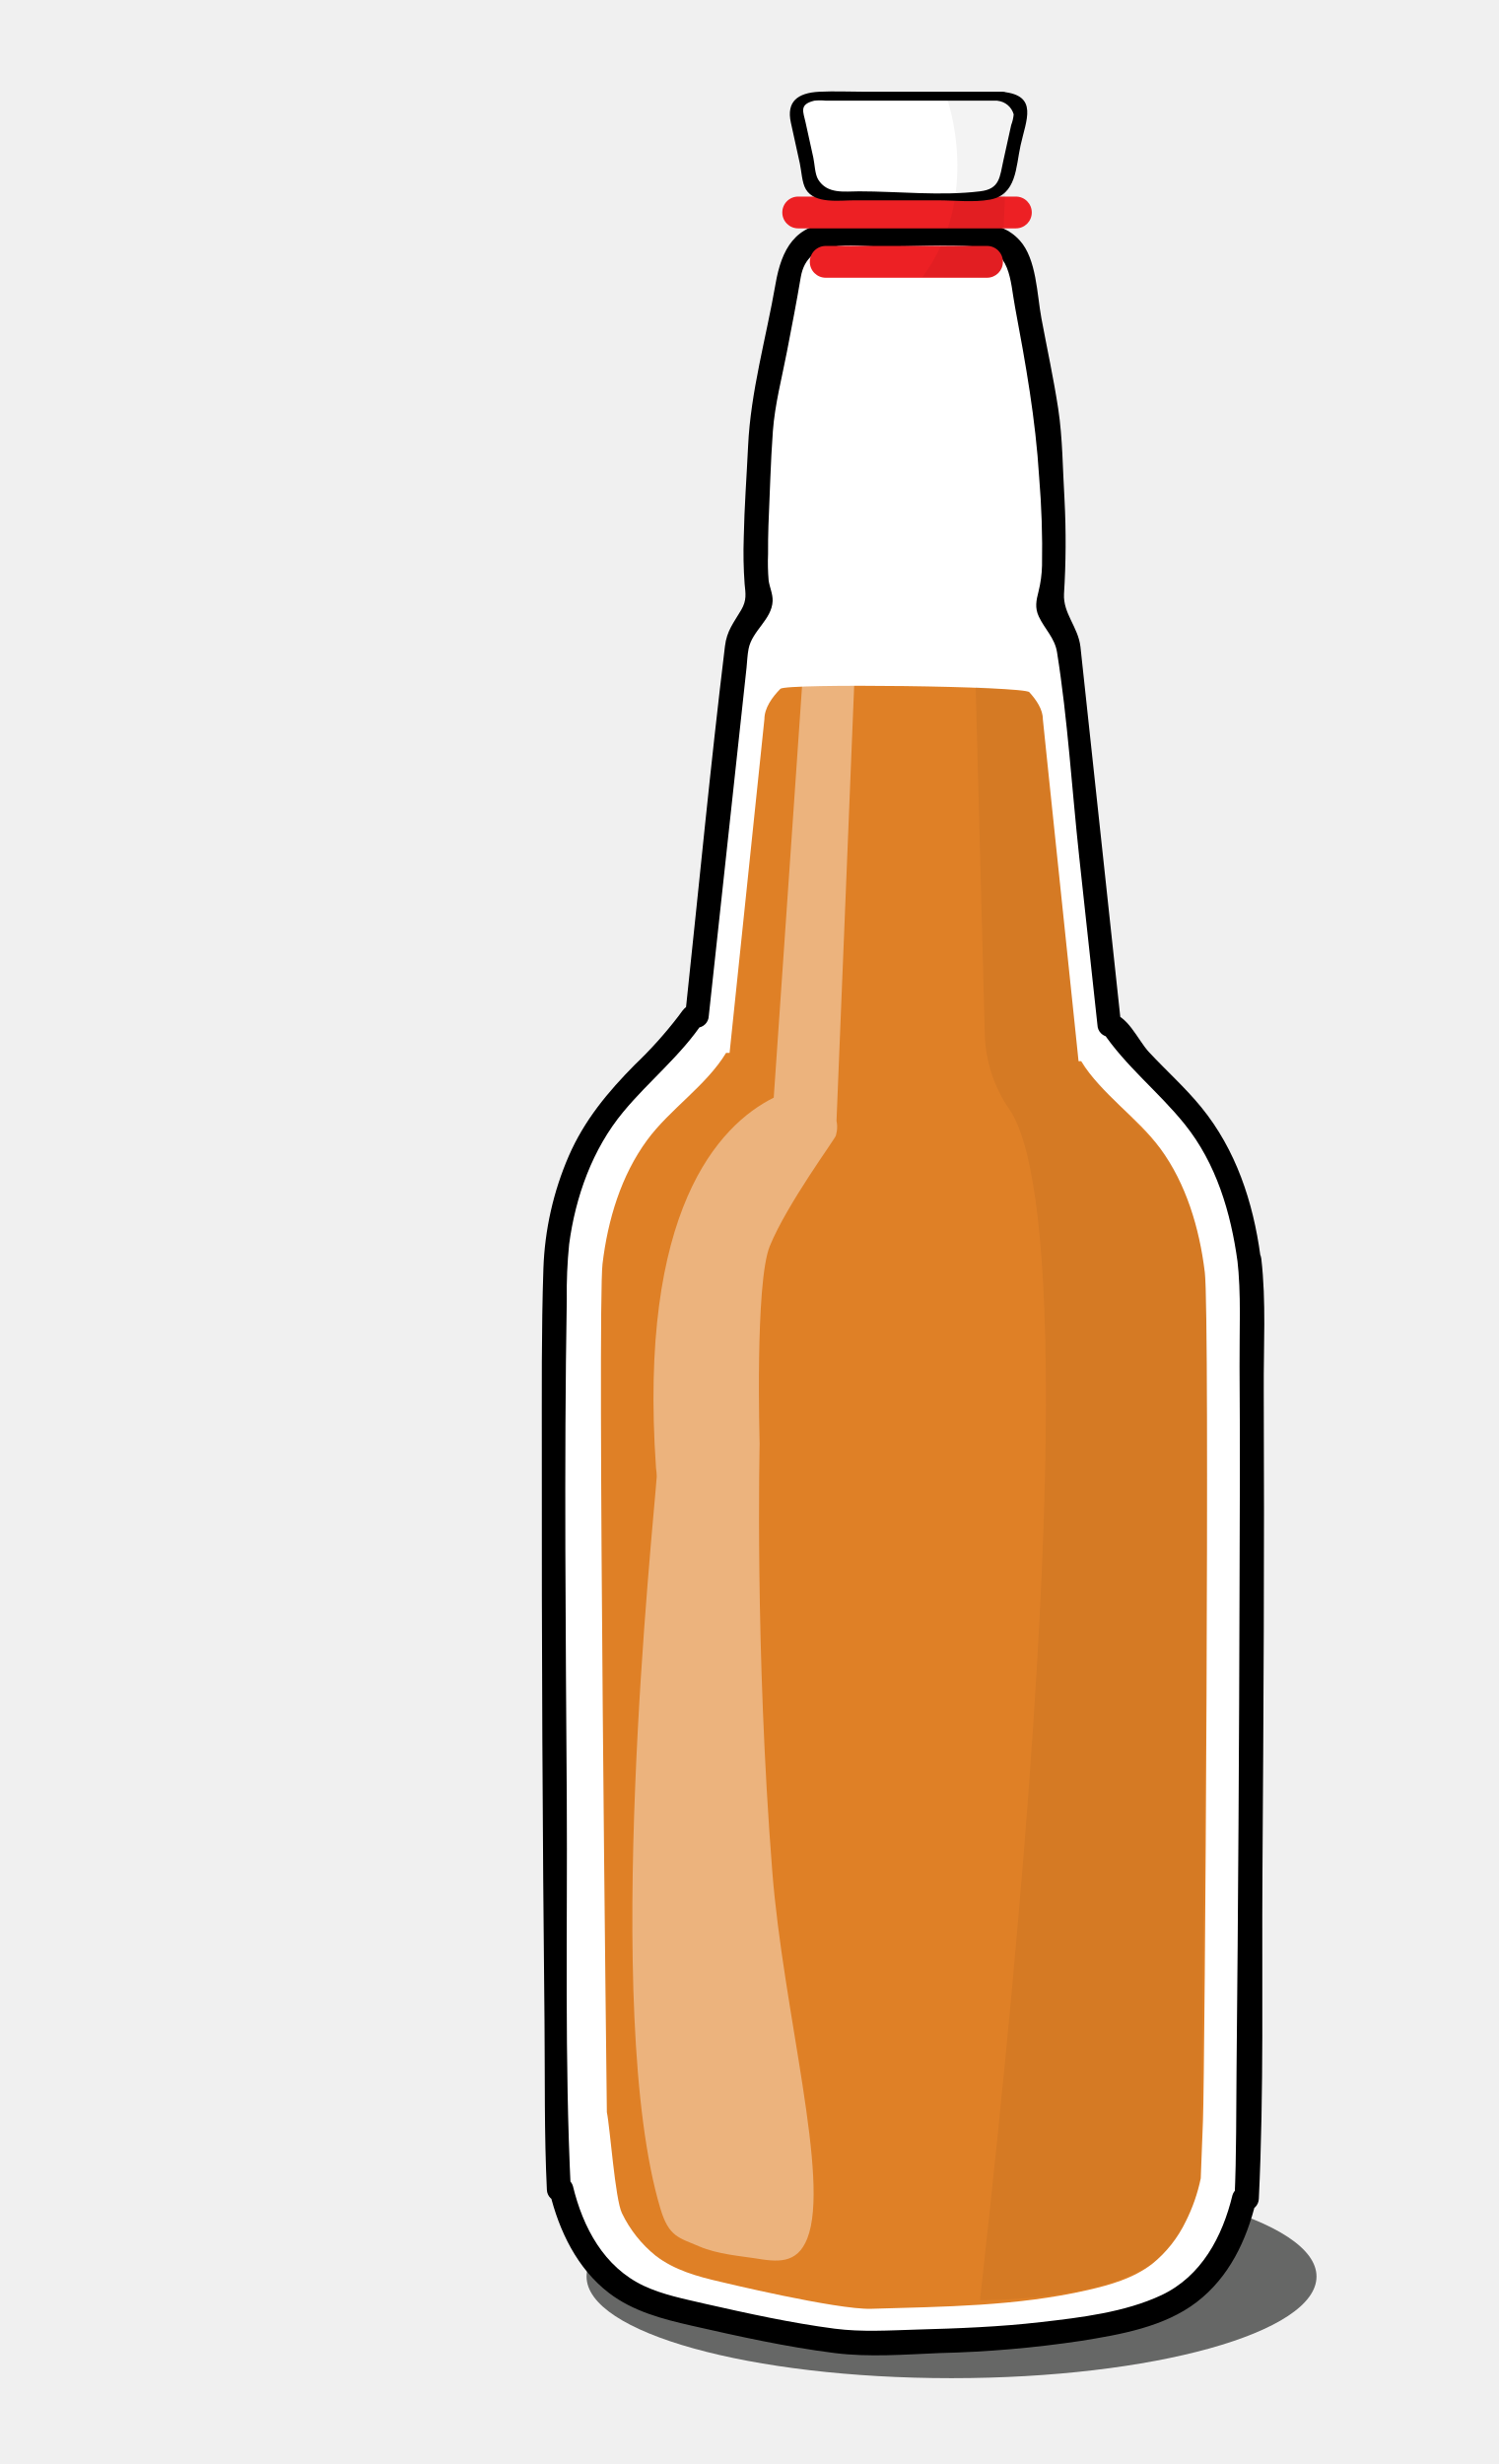
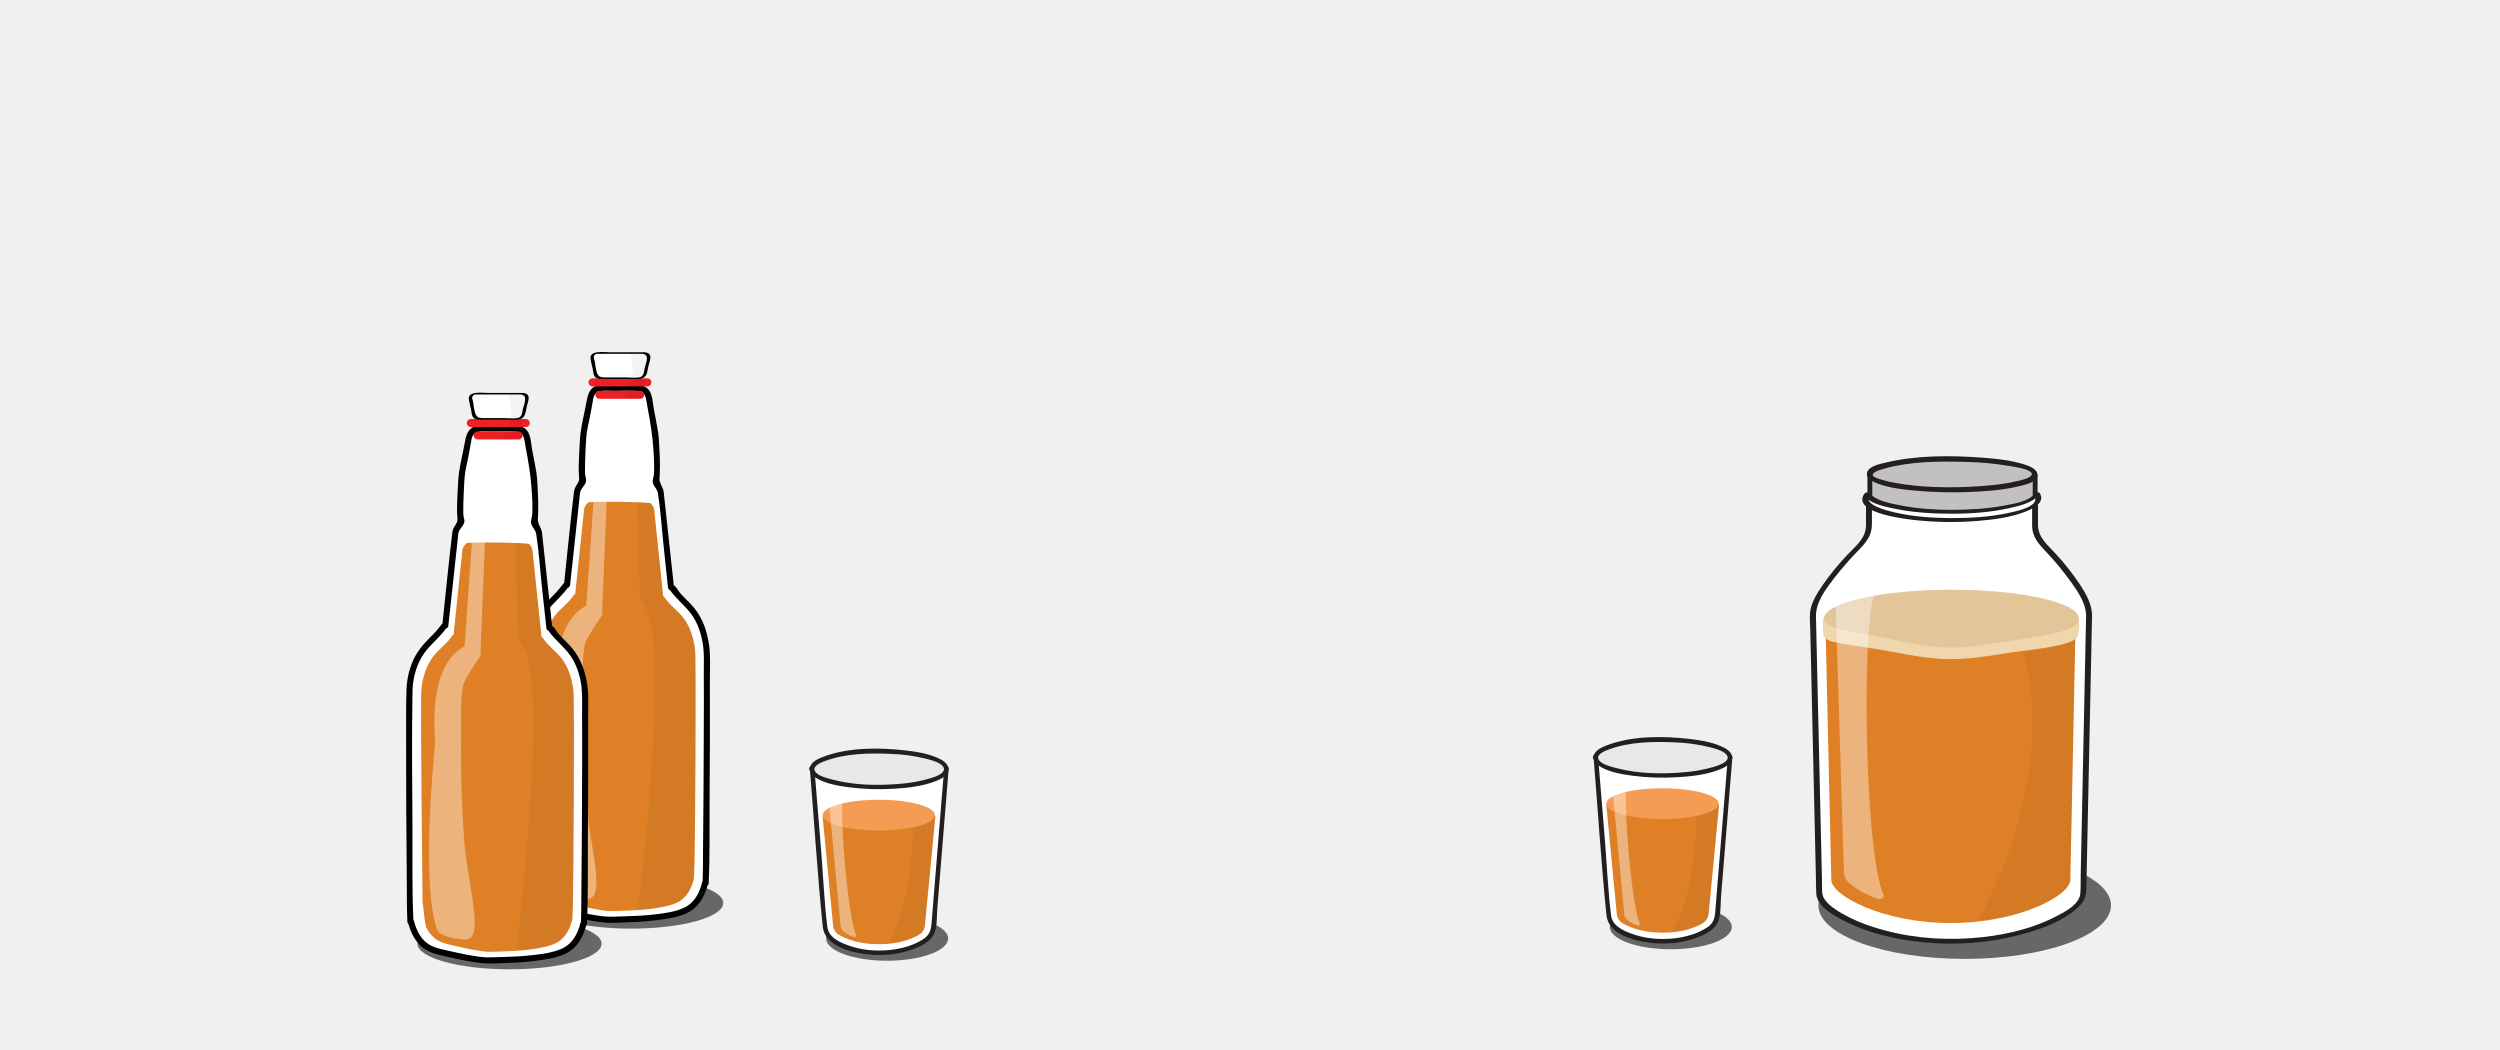
- <svg xmlns="http://www.w3.org/2000/svg" id="Layer_1" data-name="Layer 1" viewBox="0 0 311.45 512.17">
+ <svg xmlns="http://www.w3.org/2000/svg" id="Layer_1" data-name="Layer 1" viewBox="0 0 2060.25 864.92">
  <defs>
-     <style>.cls-1{fill:#666766;}.cls-2,.cls-6{fill:#fff;}.cls-3{fill:#ed2024;}.cls-4{fill:#df8026;}.cls-5{opacity:0.05;}.cls-6{opacity:0.4;}</style>
+     <style>.cls-1{fill:#666766;}.cls-2{fill:#231f20;}.cls-3,.cls-8{fill:#fff;}.cls-4{fill:#df8026;}.cls-5{fill:#e8e8e8;}.cls-6{opacity:0.05;}.cls-7{fill:#f49c53;}.cls-8{opacity:0.4;}.cls-9{fill:#c2c1c0;}.cls-10{fill:#efd6ac;}.cls-11{fill:#e2c599;}.cls-12{fill:#ed2024;}</style>
  </defs>
-   <ellipse class="cls-1" cx="197.8" cy="473.2" rx="75.87" ry="21.13" />
-   <path class="cls-2" d="M259.62,261.65c-1.27-10.18-4.44-20.32-10.65-28.49-5.42-7.12-13-12.53-17.75-20.1h-.63l-8.54-78.75c0-2.28-1.54-4.42-3.25-6.24a3.88,3.88,0,0,1-.14-5.06c.29-.35.5-7.72.56-10.37,0-.6,0-1.19,0-1.79l-1.44-23.35a20.36,20.36,0,0,0-.32-2.59l-4.68-25.05-.61-4.05a8.43,8.43,0,0,0-8.29-7H172.47A8.41,8.41,0,0,0,164.16,56l-.56,3.64-5.1,26.51a21.55,21.55,0,0,0-.36,3l-1.06,22.55c0,.24.1,10.49.27,10.72a3.75,3.75,0,0,1-.36,4.87c-2,2-3.82,4.4-3.82,7l-8.33,76.85H144c-4.78,7.56-12.33,13-17.75,20.09-6.2,8.17-9.38,18.31-10.65,28.49s0,185.17.51,195.41h.53a39.48,39.48,0,0,0,3.62,9.94,28.51,28.51,0,0,0,8,9.77c4.46,3.3,10,4.8,15.4,6,0,0,27.8,6.48,36.13,6.24,17.34-.5,34.77-.57,51.72-4.31,5.42-1.2,10.93-2.7,15.39-6a28.34,28.34,0,0,0,8-9.78,39.48,39.48,0,0,0,3.62-9.94h.53C259.63,446.81,260.89,271.82,259.62,261.65Z" />
-   <path d="M262,261c-1.51-11.15-5.07-22-12.27-30.83-3.34-4.09-7.29-7.62-10.89-11.48-2.33-2.5-4.53-8-8.28-8.12l2.5,2.5L225,138.19c-.13-1.25-.25-2.5-.4-3.74-.49-4.16-3.63-6.91-3.42-11a172,172,0,0,0,.11-19.53c-.39-6.31-.37-12.78-1.32-19s-2.32-12.52-3.49-18.77c-.93-5-1-12.28-4.48-16.15-4.32-4.83-11.31-3.69-17.14-3.69-7.13,0-14.28-.17-21.41,0-8.16.19-11,5.52-12.24,12.73-1.94,11.19-5.17,22.32-5.7,33.68-.3,6.33-.78,12.68-.9,19a89.12,89.12,0,0,0,.18,9.67c.2,2,.47,3.38-.71,5.39-1.57,2.67-3,4.34-3.38,7.54-3,24.68-5.36,49.46-8,74.17l-.29,2.68,2.5-2.5c-2.14,0-2.68.88-3.87,2.54a87.31,87.31,0,0,1-9.05,10.08c-5.65,5.7-10.53,11.58-13.76,19a64.41,64.41,0,0,0-5.27,23.39c-.43,12.87-.32,25.78-.33,38.65q-.06,59,.56,117.94c.11,11.6-.07,23.27.49,34.87a2.56,2.56,0,0,0,2.5,2.5h.53l-2.41-1.83c1.92,7.92,5.69,15.76,12.29,20.81,5,3.83,11.14,5.42,17.19,6.8,9.82,2.23,19.73,4.43,29.74,5.69,7.22.9,14.55.3,21.8,0a235.11,235.11,0,0,0,29.39-2.53c8.21-1.32,17.3-2.89,24.06-8.07s10.37-12.9,12.29-20.83l-2.41,1.84h.53a2.56,2.56,0,0,0,2.5-2.5c1.08-22.45.6-45.07.75-67.54.23-33.54.42-67.09.27-100.63-.05-9,.53-18.31-.51-27.24-.37-3.16-5.37-3.2-5,0,.86,7.37.43,15.06.48,22.46.1,15,.08,30,0,45q-.12,50.33-.62,100.64c-.1,9.08,0,18.2-.42,27.28l2.5-2.5h-.53a2.52,2.52,0,0,0-2.41,1.83c-2.08,8.6-6.44,16.84-14.77,20.76-7.59,3.56-16.8,4.65-25,5.59-8.61,1-17.28,1.32-25.93,1.56-5.69.17-11.33.54-17-.19-9.1-1.19-18.14-3.19-27.09-5.21-4.25-1-8.58-1.83-12.54-3.68-8.32-3.9-12.68-12.15-14.76-20.74a2.57,2.57,0,0,0-2.42-1.84h-.53l2.5,2.5c-1.3-26.89-.68-54-.83-80.91-.21-34.68-.58-69.38,0-104.06a99.83,99.83,0,0,1,.49-11.47c1.32-9.9,4.84-19.79,11.27-27.53,5.36-6.47,12-11.71,16.65-18.76L144,213.64h.84a2.55,2.55,0,0,0,2.5-2.5l7.85-72.38c.13-1.28.17-2.61.42-3.88.73-3.8,4.83-6.08,5-9.95.05-1.5-.62-2.83-.83-4.26a44.47,44.47,0,0,1-.12-5.54c0-2,0-3.93.08-5.91.3-6.52.44-13.07.92-19.58.41-5.56,1.88-11.11,2.93-16.57,1-5.16,2-10.3,2.87-15.47,1.45-8.31,10.55-6.34,16.91-6.34s13.11-.43,19.57,0c7.26.48,7,7,8.07,12.63,2.22,11.86,4.26,23.23,5,35.26a182.13,182.13,0,0,1,.6,18.39,24.51,24.51,0,0,1-.73,5.42c-.47,1.84-.8,3.36.06,5.19,1.23,2.63,3.32,4.44,3.79,7.42,2.23,14,3.08,28.43,4.61,42.55l3.79,34.92a2.55,2.55,0,0,0,2.5,2.5h.63l-2.16-1.23c4.83,7.27,11.73,12.61,17.16,19.36,6.58,8.17,9.6,18.38,11,28.62C257.64,265.49,262.46,264.13,262,261Z" />
-   <rect class="cls-3" x="162.62" y="40.86" width="51.86" height="6.61" rx="3.3" ry="3.3" />
-   <rect class="cls-3" x="168.34" y="51.12" width="40.14" height="6.61" rx="3.3" ry="3.3" />
-   <path class="cls-2" d="M207.9,20H169.77c-2.45,0-4.45,1.22-4.45,2.71L168.69,38c0,1.48,2,2.7,4.44,2.7h31.41c2.44,0,4.44-1.22,4.44-2.7l3.36-15.28C212.34,21.21,210.34,20,207.9,20Z" />
-   <path d="M208.44,19.07H179.9c-3.18,0-6.42-.16-9.6,0-4.53.23-6.85,2.07-5.9,6.41L166.27,34c.33,1.5.43,4,1.25,5.35,1.82,3.08,7,2.29,10,2.29H195c3.48,0,7.35.48,10.8-.15,5.55-1,5.35-6.74,6.35-11.27,1.16-5.28,3.75-10.38-3.68-11.12-1.26-.12-3,1.66-1.08,1.85a3.89,3.89,0,0,1,3.33,2.82A8.34,8.34,0,0,1,210.2,26l-1.61,7.3c-.78,3.52-.73,6-4.87,6.47-8.11,1-17,0-25.15,0-3,0-6.61.64-8.5-2.47-.68-1.13-.72-3.26-1-4.53l-1.61-7.31c-.5-2.28-1.38-3.75,1.81-4.53a11,11,0,0,1,2.43,0h35.66C208.59,20.92,210.39,19.07,208.44,19.07Z" />
-   <path class="cls-4" d="M250.44,264.41c-1.11-9.18-3.87-18.34-9.26-25.7-4.71-6.43-12.27-11.31-16.43-18.14h-.55l-7.42-71.07c0-2.06-1.34-4-2.82-5.63-1.15-1.26-50.57-1.87-51.74-.69-1.75,1.78-3.32,4-3.32,6.32l-7.24,69.36-.73,0c-4.15,6.83-11.71,11.71-16.42,18.14-5.4,7.36-8.16,16.52-9.26,25.7s.9,176.34.9,176.34c.66,3.12,1.72,18.14,3.14,21a25.61,25.61,0,0,0,7,8.83c3.88,3,8.68,4.33,13.39,5.41,0,0,24.17,5.84,31.41,5.63,15.08-.45,30.23-.52,45-3.89,4.71-1.08,9.5-2.44,13.38-5.41a25.67,25.67,0,0,0,7-8.82,36.41,36.41,0,0,0,3.14-9l.46-12C250.45,431.5,251.54,273.59,250.44,264.41Z" />
-   <path class="cls-5" d="M202.82,142.75l1.89,71.93a28.72,28.72,0,0,0,5.08,15.85c6.65,9.38,15.67,53.22-6.07,247.58,0,0,24.58.27,35.69-7.57,0,0,7.48-4.89,10.12-17.8,0,0,2.43-187.49.91-188.33,0,0-1.78-16.27-9.26-25.7,0,0-17.16-17.83-17-18.15S218,162.82,218,162.82l-1.2-13.33s.38-1.85-2.82-5.63Z" />
-   <path class="cls-6" d="M175.28,136.46c-2.06-1.26-5.09-2.35-8.09-.57l-6.35,92.27c-11.46,5.72-28.2,23.46-24.47,77a13.33,13.33,0,0,1,.15,1.76c-.67,9.91-11.54,111.14.77,152.2,1.75,5.87,3.85,6,8.11,7.84,3.73,1.6,8.63,2,11.53,2.45,4.58.75,8.75,1.32,10.89-4.13,4.81-12.24-5-47.14-7.28-76.27-3.64-46.13-2.63-88.93-2.63-88.93s-1-33.45,2.11-41.06c3.61-8.83,13.54-22.2,13.75-23a9.49,9.49,0,0,0,.19-.93,5.88,5.88,0,0,0-.07-2.1l3.74-92.18A4.62,4.62,0,0,0,175.28,136.46Z" />
-   <path class="cls-5" d="M196.85,20.42s7.36,20.43-5.1,37.18l13.43.13s3.28-.16,3.3-3.31S209,38,209,38l3.36-15.28L207.9,20Z" />
+   <ellipse class="cls-1" cx="1376.92" cy="763.89" rx="50.28" ry="18.39" />
+   <path class="cls-2" d="M1315.14,626.51c3.21,0,3.22-5,0-5s-3.23,5,0,5Z" />
+   <path class="cls-3" d="M1315.14,624l10.65,130.65a14.15,14.15,0,0,0,6.2,10.62c6.63,4.44,19.16,10.4,38.42,10.4s31.86-6,38.51-10.47a14.17,14.17,0,0,0,6.23-10.64L1425.79,624" />
+   <path class="cls-2" d="M1313.26,624c3.54,43.36,6.23,86.88,10.61,130.16,1.62,16,22.9,21.19,36.1,22.77,12.22,1.47,25.1.51,36.74-3.64,7.27-2.58,16.31-6.37,19.28-14.09,2.35-6.12,1.82-14.18,2.34-20.59l3.33-40.9,6-73.71c.2-2.4-3.56-2.39-3.75,0l-10.43,128c-.4,4.94-1.72,9-6.18,12-7.89,5.42-17.88,8.18-27.27,9.26-12,1.37-24.65.32-36-4-7.2-2.71-15.32-6.52-16.37-15-2.56-20.68-3.4-41.72-5.09-62.48L1317,624c-.19-2.39-4-2.41-3.75,0Z" />
+   <path class="cls-4" d="M1323.72,663l8.71,90.55a10,10,0,0,0,5.25,7.62c5.6,3.18,16.2,7.46,32.5,7.46s27-4.33,32.58-7.52a10,10,0,0,0,5.27-7.63l8.71-90.57C1411.11,662.94,1323.58,661.56,1323.72,663Z" />
+   <ellipse class="cls-5" cx="1370.41" cy="624.35" rx="55.3" ry="14.68" />
+   <path class="cls-2" d="M1423.84,624.35c-.28,4.41-8.63,6.71-11.83,7.71a117.25,117.25,0,0,1-25.16,4.44c-18.32,1.52-37.84,1.16-55.66-3.74-3.74-1-12.42-3-14-7.36-1.45-4.14,6.13-6.83,8.84-7.83,16.7-6.2,36.1-6.6,53.67-5.81a137.47,137.47,0,0,1,29.27,4c3.71,1,14.5,3.38,14.83,8.57.15,2.4,3.9,2.42,3.75,0-.32-5-5.33-7.67-9.41-9.43-8.23-3.55-17.4-5-26.25-6-21.44-2.41-46.3-2.58-66.86,5-4.17,1.54-10.42,4-11.64,8.9-1.14,4.54,3.07,7.81,6.58,9.7,7.66,4.12,16.86,5.63,25.37,6.77a194.64,194.64,0,0,0,37.07,1.24c11.13-.66,22.77-1.92,33.3-5.81,4.72-1.74,11.46-4.55,11.84-10.4C1427.74,621.94,1424,622,1423.84,624.35Z" />
+   <path class="cls-6" d="M1377.55,768.16s22.1-32.16,20.57-105.41l18.54.21L1408,753.51S1409.08,764.66,1377.55,768.16Z" />
+   <ellipse class="cls-7" cx="1370.07" cy="662.28" rx="46.32" ry="12.66" />
+   <path class="cls-8" d="M1328.39,645.3l10.2,108.51a6.09,6.09,0,0,0,2.21,4.12,25.72,25.72,0,0,0,9,4.88,1.31,1.31,0,0,0,1.55-1.81c-7.47-16.33-14.67-113.48-10.15-115.7C1341.2,645.3,1331.66,643.22,1328.39,645.3Z" />
+   <ellipse class="cls-1" cx="731.07" cy="773.36" rx="50.28" ry="18.39" />
+   <path class="cls-2" d="M669.29,636c3.21,0,3.22-5,0-5s-3.23,5,0,5Z" />
+   <path class="cls-3" d="M669.29,633.47l10.65,130.65a14.15,14.15,0,0,0,6.2,10.62c6.63,4.44,19.16,10.4,38.42,10.4s31.86-6,38.51-10.47A14.15,14.15,0,0,0,769.3,764L780,633.47" />
+   <path class="cls-2" d="M667.41,633.47c3.54,43.37,6.23,86.88,10.61,130.17,1.62,16,22.9,21.18,36.11,22.76,12.22,1.47,25.09.51,36.73-3.63,7.27-2.59,16.31-6.38,19.28-14.1,2.35-6.12,1.82-14.18,2.34-20.59l3.33-40.9,6-73.71c.2-2.4-3.55-2.39-3.75,0l-10.43,128c-.4,4.94-1.72,9-6.17,12.06-7.89,5.42-17.88,8.18-27.28,9.25-12,1.37-24.65.32-36-4-7.2-2.71-15.32-6.52-16.37-15-2.56-20.68-3.4-41.71-5.09-62.48l-5.53-67.81c-.19-2.38-3.94-2.41-3.75,0Z" />
+   <path class="cls-4" d="M677.88,672.49l8.7,90.55a10,10,0,0,0,5.25,7.62c5.6,3.19,16.2,7.46,32.5,7.46s27-4.32,32.58-7.51a10,10,0,0,0,5.27-7.63l8.71-90.58C765.26,672.4,677.73,671,677.88,672.49Z" />
+   <ellipse class="cls-5" cx="724.56" cy="633.82" rx="55.3" ry="14.68" />
+   <path class="cls-2" d="M778,633.82c-.28,4.41-8.63,6.7-11.83,7.7A116,116,0,0,1,741,646c-18.32,1.52-37.85,1.16-55.67-3.74-3.74-1-12.42-3-14-7.36-1.45-4.13,6.13-6.83,8.84-7.83,16.7-6.2,36.1-6.6,53.68-5.81a138.29,138.29,0,0,1,29.27,4c3.7,1,14.49,3.38,14.82,8.58.15,2.39,3.9,2.41,3.75,0-.32-5-5.33-7.68-9.4-9.44-8.23-3.55-17.41-5-26.25-6-21.45-2.41-46.31-2.58-66.87,5-4.17,1.54-10.42,4-11.64,8.9-1.14,4.54,3.07,7.81,6.58,9.7,7.66,4.12,16.86,5.64,25.37,6.77A193.83,193.83,0,0,0,736.6,650c11.13-.66,22.77-1.92,33.3-5.8,4.72-1.75,11.47-4.55,11.84-10.4C781.89,631.41,778.14,631.41,778,633.82Z" />
+   <path class="cls-6" d="M731.7,777.62s22.1-32.16,20.57-105.4l18.54.2L762.18,763S763.23,774.12,731.7,777.62Z" />
+   <ellipse class="cls-7" cx="724.23" cy="671.74" rx="46.32" ry="12.66" />
+   <path class="cls-8" d="M682.54,654.76l10.21,108.51a6,6,0,0,0,2.2,4.12,25.56,25.56,0,0,0,9,4.88,1.31,1.31,0,0,0,1.55-1.81C698,754.13,690.83,657,695.35,654.76,695.35,654.76,685.82,652.68,682.54,654.76Z" />
+   <ellipse class="cls-1" cx="1619.11" cy="746.12" rx="120.56" ry="44.1" />
+   <path class="cls-3" d="M1721.56,506.52c0-17.13-26.81-46.52-38.79-58.81a20,20,0,0,1-5.68-13.95V415.28H1540.21v18.33a20,20,0,0,1-5.86,14.14c-12.44,12.41-40.36,42.12-40.36,58.77,0,0,5.24,229.54,5.24,230,0,13.7,45.94,39.18,108.79,39.18s108.78-25.48,108.78-39.18C1716.8,736,1721.56,506.52,1721.56,506.52Z" />
+   <path class="cls-2" d="M1724,506.34c-.22-8.65-4.84-16.77-9.4-23.87a204,204,0,0,0-20.22-25.82c-6.44-7.17-14.59-13.23-14.85-23.66-.14-6,0-11.93,0-17.89,0-1.3-1.2-1.77-2.33-1.77H1540.33c-1.06,0-2.58.95-2.58,2.13,0,5.91.09,11.83,0,17.74-.16,10.82-9,17.13-15.77,24.45a214.87,214.87,0,0,0-20,24.62c-4.67,6.86-9.94,15.07-10.4,23.62-.23,4.27.16,8.64.26,12.91q.36,16.07.73,32.14,1.95,85.75,3.91,171.49c.11,4.71,0,9.48.32,14.18.72,10.62,14.28,17.73,22.48,22,20.41,10.61,43.8,15.88,66.58,18a225.35,225.35,0,0,0,80.27-6.6c16.3-4.46,35-10.92,47.29-23.15,4.48-4.46,5.83-8.58,5.95-14.52q.66-32.48,1.34-65L1724,509.52l.07-3.18c.06-2.71-4.86-2.08-4.91.36q-1.39,67.09-2.78,134.18-.82,39.42-1.64,78.85c-.11,5.46,0,11-.33,16.44-.59,9.45-13.83,15.9-21,19.55-21.19,10.74-45.43,15.77-69,17.42-26.84,1.89-54.38-.75-80.06-9a130.69,130.69,0,0,1-26.51-11.41c-5.27-3.11-11.18-6.87-14.52-12.15-2.27-3.58-1.67-8.09-1.76-12.16q-1.85-81.29-3.71-162.57-.66-28.75-1.31-57.52c-.28-12,8.06-22.9,15.08-32A274.21,274.21,0,0,1,1532,453.05c6.08-6.27,10.57-11.72,10.65-20.9.06-5.68,0-11.36,0-17l-2.58,2.14H1677l-2.33-1.78c0,5.89-.07,11.78,0,17.67.11,10,5.88,15.48,12.21,22.32a239.31,239.31,0,0,1,20,24.33c5.45,7.72,12,17.12,12.22,26.92C1719.18,509.42,1724.08,508.77,1724,506.34Z" />
+   <path class="cls-9" d="M1677.21,391.58H1540.94v18.2c0,.11,0,.23,0,.34s0,.23,0,.35v.3h0c1.81,6.65,31.51,11.94,67.87,11.94s66.06-5.29,67.87-11.94h.48Z" />
+   <path class="cls-2" d="M1676.6,389.34H1540.33a1.33,1.33,0,0,0-1.38,1.52v19.19c0,1.21,1.29,2.95,2.61,2.95h0l-2.52-2.39c2.5,7.15,13.46,8.83,19.73,10.14,15.94,3.3,32.48,4.1,48.72,4.19,16.43.08,33.09-.64,49.3-3.51,5.86-1,19.42-2.44,21.86-9.43l-1.35,1h.48a1.34,1.34,0,0,0,1.39-1.51v-19.2c0-2.13-4-4.48-4-1.43v19.19l1.39-1.52h-.48a1.28,1.28,0,0,0-1.35,1c-.83,2.39-5,3.59-7,4.31a85.26,85.26,0,0,1-13.75,3.31c-14.44,2.48-29.19,3.25-43.82,3.32a297.69,297.69,0,0,1-43.35-2.6,105.81,105.81,0,0,1-16.27-3.36c-1.77-.54-7.09-1.9-7.68-3.58-.35-1-1.28-2.4-2.52-2.4h0l2.61,3v-19.2l-1.38,1.52h136.26C1680.55,393.81,1678.68,389.34,1676.6,389.34Z" />
+   <ellipse class="cls-9" cx="1608.86" cy="390.98" rx="67.96" ry="12.58" />
+   <path class="cls-2" d="M1674.47,390.64c-.28,3.63-11,5.53-13.45,6.1-10,2.36-20.43,3.35-30.7,4-23,1.48-46.87,1.25-69.64-3a77,77,0,0,1-11.2-2.78c-1.34-.46-5.67-1.56-6.1-3.22-.82-3.14,8.73-5.35,10.64-5.87,20.79-5.64,43.72-5.79,65.09-5.23A243.57,243.57,0,0,1,1657,384.2c2.66.5,17.12,2.42,17.43,6.44.18,2.48,4.93,3.63,4.7.69-.4-5.31-7.59-7.58-11.76-8.85-10.66-3.26-22-4.44-33.06-5.28-26.47-2-54.79-2.17-80.74,4.12-4.28,1-13.51,2.81-14.91,8.07-1.33,5,5.41,7.89,9,9.22,9.7,3.61,20.49,4.78,30.73,5.73a341.1,341.1,0,0,0,44.41,1.13c13.8-.51,27.84-1.56,41.29-4.82,4.72-1.15,14.6-3.07,15.07-9.32C1679.36,388.84,1674.69,387.68,1674.47,390.64Z" />
+   <path class="cls-3" d="M1608.45,421.8c-34.83,0-63.83-6.21-70.19-14.43a5.54,5.54,0,0,0-1.31,3.39c0,9.84,32,17.82,71.5,17.82s71.51-8,71.51-17.82a5.54,5.54,0,0,0-1.31-3.39C1672.29,415.59,1643.29,421.8,1608.45,421.8Z" />
+   <path class="cls-2" d="M1609.16,420.19c-14.89,0-29.91-1-44.53-4-7.77-1.58-18.87-3.58-24.28-10.11-.9-1.09-3.51.09-4.1,1-10.59,16.38,37.6,21.13,44.78,21.83a273.62,273.62,0,0,0,49.49.32c12.76-1.07,26-2.8,38-7.32,5.79-2.17,17.56-7.59,12.43-15.51-.94-1.47-3.47-.35-4.32.68-5.26,6.35-16.87,8-24.41,9.47-14.16,2.73-28.67,3.57-43.07,3.61-2.06,0-4.68,3.22-1.41,3.21,16.19,0,32.57-1.11,48.41-4.66,8.2-1.84,18.85-4.29,24.5-11.11l-4.33.68c5.8,9-14.61,13-19.78,14.15-15.78,3.57-32.2,4.57-48.34,4.51-16-.05-32.23-1.17-47.79-4.89-4.58-1.09-25.62-6-20.15-14.45l-4.1,1c5.53,6.68,16.59,8.78,24.57,10.48,15.41,3.29,31.28,4.24,47,4.29C1609.81,423.41,1612.43,420.21,1609.16,420.19Z" />
+   <path class="cls-4" d="M1710.43,517c0-15.51-206-15.07-206,0,0,0,4.75,207.81,4.75,208.2,0,12.41,41.6,35.48,98.49,35.48s98.49-23.07,98.49-35.48C1706.12,724.71,1710.43,517,1710.43,517Z" />
+   <ellipse class="cls-7" cx="1607.12" cy="516.87" rx="102.5" ry="22.89" />
+   <path class="cls-10" d="M1712.47,522.68c0,7.26-19.32,10.52-48.47,14.16-16.31,2-35.69,6.34-56.49,6.34-23.9,0-45.94-6.24-63.59-8.87-25.14-3.74-41.36-5-41.36-11.63,0-11.31,47-20.49,105-20.49S1712.47,511.37,1712.47,522.68Z" />
+   <rect class="cls-10" x="1502.23" y="501.87" width="211.24" height="27.18" rx="10.43" ry="10.43" />
+   <path class="cls-11" d="M1713.25,509.83c0,8.55-19.86,12.93-49.69,17.13-16,2.26-35,6.68-55.27,6.68-23.39,0-45-6.41-62.44-9.35-25.8-4.34-42.51-6.61-42.51-14.46,0-13.15,47-23.81,105-23.81S1713.25,496.68,1713.25,509.83Z" />
+   <path class="cls-6" d="M1667.21,536.94s32.73,90.27-36.83,221.65c0,0,66.24-7,75.74-33.4l4.1-201.58c.8,2.62-4.13,5.59-11.31,7.82C1689.33,534.39,1675.82,536.3,1667.21,536.94Z" />
+   <path class="cls-8" d="M1512.38,485.05l7.18,234a12.45,12.45,0,0,0,5.13,9.3c5,3.9,13.36,9.52,23.11,12.51,2.85.87,5.53-1.23,4.48-3.52-16.92-36.59-18.19-245.67-5.71-249.36C1546.57,488,1521.51,481.35,1512.38,485.05Z" />
+   <ellipse class="cls-1" cx="520.16" cy="744.15" rx="75.87" ry="21.13" />
+   <path class="cls-3" d="M582,532.6c-1.27-10.18-4.44-20.33-10.65-28.49-5.41-7.13-13-12.53-17.74-20.1H553l-8.53-78.75c0-2.29-1.54-4.42-3.25-6.24A3.86,3.86,0,0,1,541,394c.29-.35.5-7.73.56-10.38,0-.59,0-1.18,0-1.78l-1.44-23.36a20.43,20.43,0,0,0-.32-2.58l-4.68-25.06-.61-4a8.42,8.42,0,0,0-8.28-7H494.83a8.42,8.42,0,0,0-8.31,7.23l-.56,3.64-5.1,26.51a20.13,20.13,0,0,0-.35,3l-1.06,22.55c0,.24.1,10.48.26,10.72a3.75,3.75,0,0,1-.35,4.87c-2,2-3.82,4.4-3.82,7l-8.33,76.85-.84,0c-4.79,7.57-12.33,13-17.75,20.1-6.21,8.17-9.38,18.31-10.65,28.49s0,185.16.51,195.41H439a39.77,39.77,0,0,0,3.61,9.93,28.45,28.45,0,0,0,8,9.78c4.47,3.3,10,4.8,15.4,6,0,0,27.8,6.47,36.14,6.24,17.34-.5,34.77-.57,51.71-4.32,5.42-1.19,10.94-2.69,15.4-6a28.45,28.45,0,0,0,8-9.78A39.62,39.62,0,0,0,581,728h.52C582,717.76,583.26,542.77,582,532.6Z" />
+   <path d="M584.4,531.93c-1.52-11.15-5.08-22-12.28-30.83-3.34-4.09-7.29-7.62-10.88-11.48-2.33-2.5-4.53-8-8.29-8.12l2.5,2.5-8.11-74.86c-.14-1.25-.26-2.5-.41-3.75-.49-4.15-3.63-6.9-3.42-11a174.5,174.5,0,0,0,.12-19.54c-.39-6.3-.38-12.77-1.33-19s-2.31-12.53-3.48-18.77c-.93-5-1-12.29-4.49-16.16-4.32-4.83-11.31-3.68-17.13-3.68-7.13,0-14.29-.17-21.42,0-8.15.19-11,5.52-12.23,12.73-1.94,11.18-5.17,22.31-5.71,33.68-.3,6.33-.78,12.68-.89,19a86.43,86.43,0,0,0,.18,9.66c.19,2,.46,3.39-.72,5.4-1.57,2.67-3,4.34-3.37,7.54-3,24.68-5.36,49.45-8,74.17l-.29,2.68,2.5-2.5c-2.14,0-2.68.88-3.87,2.54a88.24,88.24,0,0,1-9,10.08c-5.65,5.7-10.54,11.58-13.76,19a64.33,64.33,0,0,0-5.28,23.39c-.43,12.87-.32,25.77-.33,38.65q-.06,59,.57,117.93c.11,11.61-.07,23.28.49,34.88a2.55,2.55,0,0,0,2.5,2.5H439l-2.41-1.83c1.92,7.91,5.69,15.75,12.29,20.81,5,3.83,11.13,5.42,17.18,6.79,9.83,2.24,19.74,4.44,29.75,5.7,7.21.9,14.55.3,21.79,0a237.35,237.35,0,0,0,29.4-2.53c8.2-1.32,17.29-2.89,24.06-8.07,6.6-5.06,10.37-12.91,12.29-20.83L581,730.5h.52A2.54,2.54,0,0,0,584,728c1.09-22.45.6-45.07.76-67.53.22-33.54.42-67.09.26-100.63,0-9,.54-18.31-.51-27.24-.36-3.16-5.37-3.2-5,0,.87,7.37.44,15,.48,22.46.1,15,.09,30,0,45q-.12,50.31-.62,100.64c-.09,9.08,0,18.2-.42,27.27l2.5-2.5H581a2.52,2.52,0,0,0-2.41,1.83c-2.09,8.6-6.44,16.84-14.77,20.75-7.59,3.57-16.8,4.66-25,5.6-8.61,1-17.28,1.31-25.94,1.56-5.68.16-11.32.54-17-.19-9.11-1.19-18.15-3.19-27.1-5.22-4.24-1-8.57-1.82-12.54-3.67-8.31-3.9-12.68-12.16-14.76-20.74a2.55,2.55,0,0,0-2.41-1.84h-.53l2.5,2.5c-1.3-26.89-.68-54-.84-80.91-.2-34.68-.57-69.38,0-104.06a97.44,97.44,0,0,1,.5-11.47c1.32-9.9,4.84-19.79,11.26-27.53,5.37-6.47,12-11.71,16.65-18.76l-2.15,1.23.84,0a2.57,2.57,0,0,0,2.5-2.5l7.84-72.38c.14-1.28.18-2.62.42-3.88.73-3.8,4.83-6.09,5-9.95.05-1.5-.63-2.83-.84-4.26a44.47,44.47,0,0,1-.11-5.54c0-2,0-3.93.07-5.91.31-6.52.44-13.08.92-19.58.42-5.57,1.89-11.11,2.94-16.58,1-5.15,2-10.29,2.87-15.46,1.45-8.31,10.54-6.34,16.9-6.34s13.12-.43,19.58,0c7.26.48,7,7,8.07,12.63,2.21,11.86,4.25,23.23,5,35.26a182.14,182.14,0,0,1,.61,18.39,25.21,25.21,0,0,1-.74,5.42c-.47,1.84-.79,3.36.06,5.18,1.24,2.64,3.32,4.45,3.8,7.43,2.23,14,3.08,28.43,4.61,42.55L550.45,484a2.57,2.57,0,0,0,2.5,2.5h.64l-2.16-1.24c4.83,7.28,11.72,12.62,17.16,19.37,6.58,8.17,9.6,18.38,11,28.62C580,536.43,584.82,535.08,584.4,531.93Z" />
+   <rect class="cls-12" x="484.98" y="311.8" width="51.86" height="6.61" rx="3.3" ry="3.3" />
+   <rect class="cls-12" x="490.7" y="322.06" width="40.14" height="6.61" rx="3.3" ry="3.3" />
+   <path class="cls-3" d="M530.27,290.94H492.13c-2.44,0-4.44,1.22-4.44,2.71l3.36,15.28c0,1.48,2,2.7,4.45,2.7h31.4c2.45,0,4.45-1.22,4.45-2.7l3.36-15.28C534.71,292.16,532.71,290.94,530.27,290.94Z" />
+   <path d="M531.2,290.32H502.66c-4.58,0-17.16-1.93-16,5.43.42,2.77,1.22,5.54,1.82,8.27.37,1.71.48,4.12,1.28,5.72,1.66,3.33,6.6,2.52,9.75,2.52H517c3.48,0,7.27.42,10.74-.14,5.64-.92,5.52-5.37,6.56-10.12,1.13-5.12,4.33-10.95-3-11.68-.68-.07-3.33,1.11-1.86,1.25,6.39.63,2.73,7.79,1.84,11.85-.74,3.36-.6,6.85-4.5,7.58-3.44.65-7.65,0-11.14,0H501.33c-3.13,0-7.21.68-8.85-2.54s-1.73-7.87-2.47-11.24c-.44-2-1.32-3.35.19-4.77,1.18-1.1,1.7-.88,3.23-.88h35.91C530,291.57,532.63,290.32,531.2,290.32Z" />
+   <path class="cls-4" d="M572.8,535.36c-1.1-9.18-3.86-18.34-9.26-25.7-4.71-6.44-12.26-11.31-16.42-18.14h-.56l-7.41-71.07c0-2.06-1.34-4-2.83-5.63-1.14-1.26-50.57-1.87-51.73-.69-1.76,1.78-3.32,4-3.32,6.32L474,489.79h-.73c-4.16,6.83-11.72,11.7-16.43,18.14-5.39,7.36-8.15,16.52-9.26,25.7s.91,176.34.91,176.34c.66,3.12,1.71,18.14,3.14,21a25.49,25.49,0,0,0,7,8.82c3.88,3,8.67,4.34,13.39,5.42,0,0,24.16,5.84,31.41,5.63,15.07-.45,30.22-.52,44.95-3.89,4.71-1.08,9.51-2.44,13.39-5.42a25.49,25.49,0,0,0,7-8.82,36.61,36.61,0,0,0,3.14-9l.46-12C572.81,702.45,573.91,544.54,572.8,535.36Z" />
+   <path class="cls-6" d="M525.19,413.69l1.88,71.94a28.73,28.73,0,0,0,5.09,15.85c6.64,9.38,15.67,53.22-6.07,247.58,0,0,24.57.27,35.69-7.58,0,0,7.47-4.89,10.12-17.79,0,0,2.43-187.49.9-188.33,0,0-1.78-16.27-9.26-25.7,0,0-17.15-17.84-17-18.15s-6.21-57.74-6.21-57.74l-1.2-13.33s.38-1.85-2.83-5.63Z" />
+   <path class="cls-8" d="M497.65,407.41c-2.06-1.27-5.09-2.35-8.1-.57l-6.35,92.27c-11.45,5.72-28.2,23.46-24.46,77a13.18,13.18,0,0,1,.14,1.76c-.67,9.91-11.54,111.13.77,152.2,1.76,5.87,3.86,6,8.12,7.84,3.73,1.6,8.62,2,11.52,2.44,4.59.76,8.76,1.33,10.9-4.12,4.81-12.24-5-47.14-7.29-76.27-3.63-46.13-2.63-88.93-2.63-88.93s-1-33.45,2.12-41.06c3.61-8.83,13.53-22.2,13.74-23a7.25,7.25,0,0,0,.19-.93,5.72,5.72,0,0,0-.07-2.11L500,411.74A4.61,4.61,0,0,0,497.65,407.41Z" />
+   <path class="cls-6" d="M519.22,291.37s7.35,20.43-5.11,37.18l13.43.12s3.29-.15,3.31-3.3.5-16.44.5-16.44l3.36-15.28-4.44-2.71Z" />
+   <ellipse class="cls-1" cx="419.89" cy="777.67" rx="75.87" ry="21.13" />
+   <path class="cls-3" d="M481.71,566.11c-1.27-10.17-4.44-20.32-10.65-28.48-5.42-7.13-13-12.53-17.75-20.1l-.63,0-8.54-78.75c0-2.28-1.54-4.41-3.25-6.23a3.87,3.87,0,0,1-.13-5.06c.28-.36.49-7.73.55-10.38,0-.6,0-1.19,0-1.78L439.84,392a20.58,20.58,0,0,0-.32-2.59l-4.68-25.05-.61-4a8.43,8.43,0,0,0-8.28-7H394.56a8.42,8.42,0,0,0-8.31,7.24l-.56,3.64-5.1,26.5a21.69,21.69,0,0,0-.36,3l-1.06,22.55c0,.24.11,10.48.27,10.72a3.75,3.75,0,0,1-.36,4.87c-2,2-3.82,4.39-3.82,7l-8.33,76.86-.84,0c-4.78,7.57-12.33,13-17.75,20.1-6.2,8.16-9.38,18.31-10.65,28.48s0,185.17.51,195.41h.54a39.14,39.14,0,0,0,3.61,9.93,28.45,28.45,0,0,0,8,9.78c4.46,3.3,10,4.8,15.4,6,0,0,27.8,6.48,36.13,6.24,17.35-.49,34.78-.57,51.72-4.31,5.42-1.2,10.93-2.7,15.4-6a28.53,28.53,0,0,0,8-9.77,39.91,39.91,0,0,0,3.61-10h.53C481.72,751.28,483,576.29,481.71,566.11Z" />
+   <path d="M484.12,565.45c-1.51-11.16-5.07-22-12.27-30.83-3.34-4.1-7.29-7.62-10.89-11.48-2.33-2.5-4.53-8-8.28-8.13l2.5,2.5-8.12-74.86c-.13-1.24-.25-2.49-.4-3.74-.49-4.16-3.63-6.91-3.42-11a172,172,0,0,0,.11-19.53c-.39-6.3-.37-12.77-1.32-19s-2.32-12.52-3.49-18.76c-.93-5-1-12.29-4.48-16.16-4.32-4.83-11.31-3.69-17.14-3.69-7.13,0-14.28-.17-21.41,0-8.16.2-11,5.53-12.24,12.74-1.94,11.18-5.17,22.31-5.7,33.68-.3,6.33-.78,12.68-.9,19a91.55,91.55,0,0,0,.18,9.66c.2,2,.47,3.39-.71,5.4-1.57,2.67-3,4.34-3.38,7.53-3,24.69-5.36,49.46-8,74.18l-.29,2.68,2.5-2.5c-2.14,0-2.68.88-3.87,2.53A86.49,86.49,0,0,1,354,525.73c-5.65,5.71-10.53,11.58-13.76,19A64.52,64.52,0,0,0,335,568.13c-.43,12.88-.32,25.78-.33,38.66q-.06,59,.56,117.93c.11,11.61-.07,23.28.49,34.87a2.55,2.55,0,0,0,2.5,2.5h.54l-2.42-1.84c1.92,7.92,5.69,15.76,12.29,20.81,5,3.84,11.14,5.43,17.19,6.8,9.83,2.23,19.74,4.44,29.74,5.69,7.22.91,14.55.3,21.8.05a237,237,0,0,0,29.39-2.53c8.21-1.33,17.3-2.9,24.06-8.08,6.61-5,10.37-12.9,12.29-20.82L480.67,764h.53a2.55,2.55,0,0,0,2.5-2.5c1.09-22.45.6-45.07.75-67.54.23-33.54.42-67.08.27-100.62-.05-9,.53-18.32-.51-27.25-.37-3.16-5.37-3.19-5,0,.86,7.38.43,15.06.48,22.47.1,15,.08,30,.05,45q-.12,50.32-.62,100.64c-.1,9.08,0,18.21-.42,27.28l2.5-2.5h-.53a2.55,2.55,0,0,0-2.41,1.84c-2.08,8.6-6.44,16.84-14.77,20.75-7.59,3.57-16.8,4.66-25,5.6-8.6,1-17.28,1.31-25.93,1.56-5.69.16-11.32.54-17-.2-9.1-1.18-18.14-3.19-27.09-5.21-4.24-1-8.58-1.82-12.54-3.68-8.32-3.9-12.68-12.15-14.76-20.74a2.54,2.54,0,0,0-2.41-1.83h-.54l2.5,2.5c-1.3-26.89-.67-54-.83-80.9-.21-34.68-.58-69.39,0-104.06a99.91,99.91,0,0,1,.49-11.48c1.32-9.89,4.84-19.79,11.27-27.53,5.36-6.47,12-11.7,16.65-18.76l-2.16,1.24.84,0a2.56,2.56,0,0,0,2.5-2.5l7.85-72.39c.13-1.28.17-2.61.42-3.87.73-3.8,4.83-6.09,5-9.95,0-1.5-.62-2.83-.83-4.26a44.67,44.67,0,0,1-.12-5.55c0-2,0-3.93.08-5.91.31-6.52.44-13.07.92-19.58.41-5.56,1.88-11.11,2.93-16.57,1-5.15,2-10.3,2.87-15.46,1.45-8.31,10.55-6.35,16.91-6.35s13.11-.43,19.57,0c7.26.49,7,7,8.07,12.63,2.22,11.86,4.26,23.24,5,35.27a181.94,181.94,0,0,1,.6,18.38,24.51,24.51,0,0,1-.73,5.42c-.47,1.84-.8,3.36.06,5.19,1.23,2.64,3.32,4.45,3.79,7.43,2.23,14,3.08,28.42,4.61,42.55l3.79,34.91a2.55,2.55,0,0,0,2.5,2.5l.63,0-2.16-1.24c4.83,7.28,11.73,12.61,17.16,19.37,6.58,8.17,9.6,18.37,11,28.62C479.73,570,484.55,568.6,484.12,565.45Z" />
+   <rect class="cls-12" x="384.71" y="345.32" width="51.86" height="6.61" rx="3.3" ry="3.3" />
+   <rect class="cls-12" x="390.43" y="355.58" width="40.14" height="6.61" rx="3.3" ry="3.3" />
+   <path class="cls-3" d="M430,324.46H391.86c-2.45,0-4.45,1.22-4.45,2.71l3.37,15.27c0,1.49,2,2.71,4.44,2.71h31.41c2.44,0,4.44-1.22,4.44-2.71l3.37-15.27C434.44,325.68,432.44,324.46,430,324.46Z" />
+   <path d="M430.92,323.83H402.38c-4.58,0-17.15-1.92-16,5.44.42,2.77,1.22,5.53,1.82,8.27.38,1.7.48,4.12,1.28,5.72,1.67,3.33,6.61,2.52,9.76,2.52h17.47c3.49,0,7.28.42,10.74-.14,5.65-.92,5.52-5.38,6.57-10.13,1.12-5.12,4.33-10.95-3.06-11.68-.68-.07-3.33,1.11-1.86,1.26,6.4.63,2.74,7.79,1.85,11.85-.74,3.36-.61,6.85-4.5,7.58-3.44.65-7.65,0-11.15,0h-14.2c-3.14,0-7.22.68-8.85-2.54s-1.73-7.87-2.47-11.24c-.44-2-1.32-3.36.18-4.77,1.18-1.11,1.71-.88,3.23-.88h35.91C429.72,325.09,432.36,323.83,430.92,323.83Z" />
+   <path class="cls-4" d="M472.53,568.88c-1.11-9.19-3.86-18.34-9.26-25.71-4.71-6.43-12.27-11.31-16.43-18.14h-.55L438.87,454c0-2.06-1.33-4-2.82-5.63-1.15-1.26-50.57-1.87-51.73-.69-1.76,1.78-3.33,4-3.33,6.32l-7.23,69.35-.74,0c-4.15,6.83-11.71,11.71-16.42,18.14-5.4,7.37-8.16,16.52-9.26,25.71s.9,176.34.9,176.34c.66,3.11,1.72,18.14,3.15,21a25.37,25.37,0,0,0,7,8.82c3.87,3,8.67,4.33,13.38,5.41,0,0,24.17,5.85,31.41,5.63,15.08-.44,30.23-.51,45-3.89,4.71-1.08,9.5-2.43,13.38-5.41a25.49,25.49,0,0,0,7-8.82,36.93,36.93,0,0,0,3.15-9l.45-12C472.54,736,473.63,578.06,472.53,568.88Z" />
+   <path class="cls-6" d="M424.91,447.21l1.89,71.93A28.7,28.7,0,0,0,431.88,535c6.65,9.39,15.67,53.23-6.07,247.59,0,0,24.58.26,35.69-7.58,0,0,7.48-4.89,10.13-17.79,0,0,2.42-187.5.9-188.33,0,0-1.78-16.27-9.26-25.71,0,0-17.16-17.83-17-18.15s-6.22-57.73-6.22-57.73L438.87,454s.38-1.85-2.82-5.63Z" />
+   <path class="cls-8" d="M397.37,440.93c-2.05-1.27-5.08-2.35-8.09-.57l-6.35,92.26c-11.46,5.73-28.2,23.47-24.47,77a13.2,13.2,0,0,1,.15,1.76c-.67,9.91-11.54,111.13.77,152.2,1.76,5.86,3.85,6,8.11,7.84,3.73,1.6,8.63,2,11.53,2.44,4.58.76,8.76,1.32,10.89-4.12,4.81-12.24-5-47.14-7.28-76.28C379,647.33,380,604.53,380,604.53s-1-33.46,2.11-41.06c3.61-8.84,13.54-22.21,13.75-23a8.7,8.7,0,0,0,.19-.92,5.94,5.94,0,0,0-.07-2.11l3.74-92.18A4.58,4.58,0,0,0,397.37,440.93Z" />
+   <path class="cls-6" d="M419,324.89s7.35,20.43-5.11,37.18l13.43.12s3.28-.15,3.3-3.3.5-16.45.5-16.45l3.37-15.27L430,324.46Z" />
</svg>
